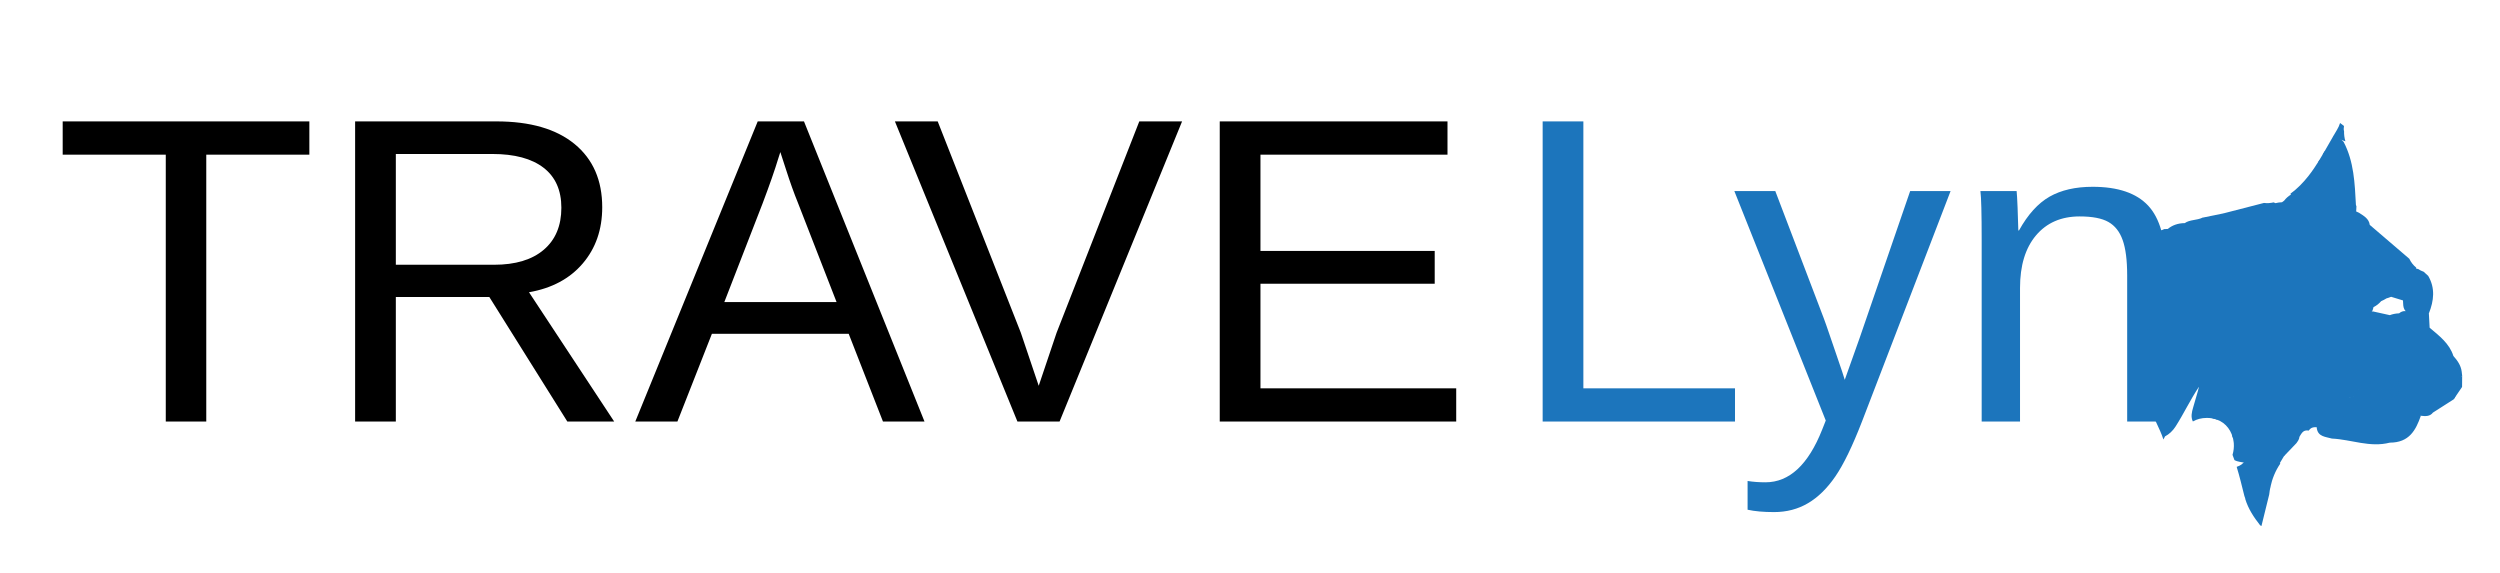
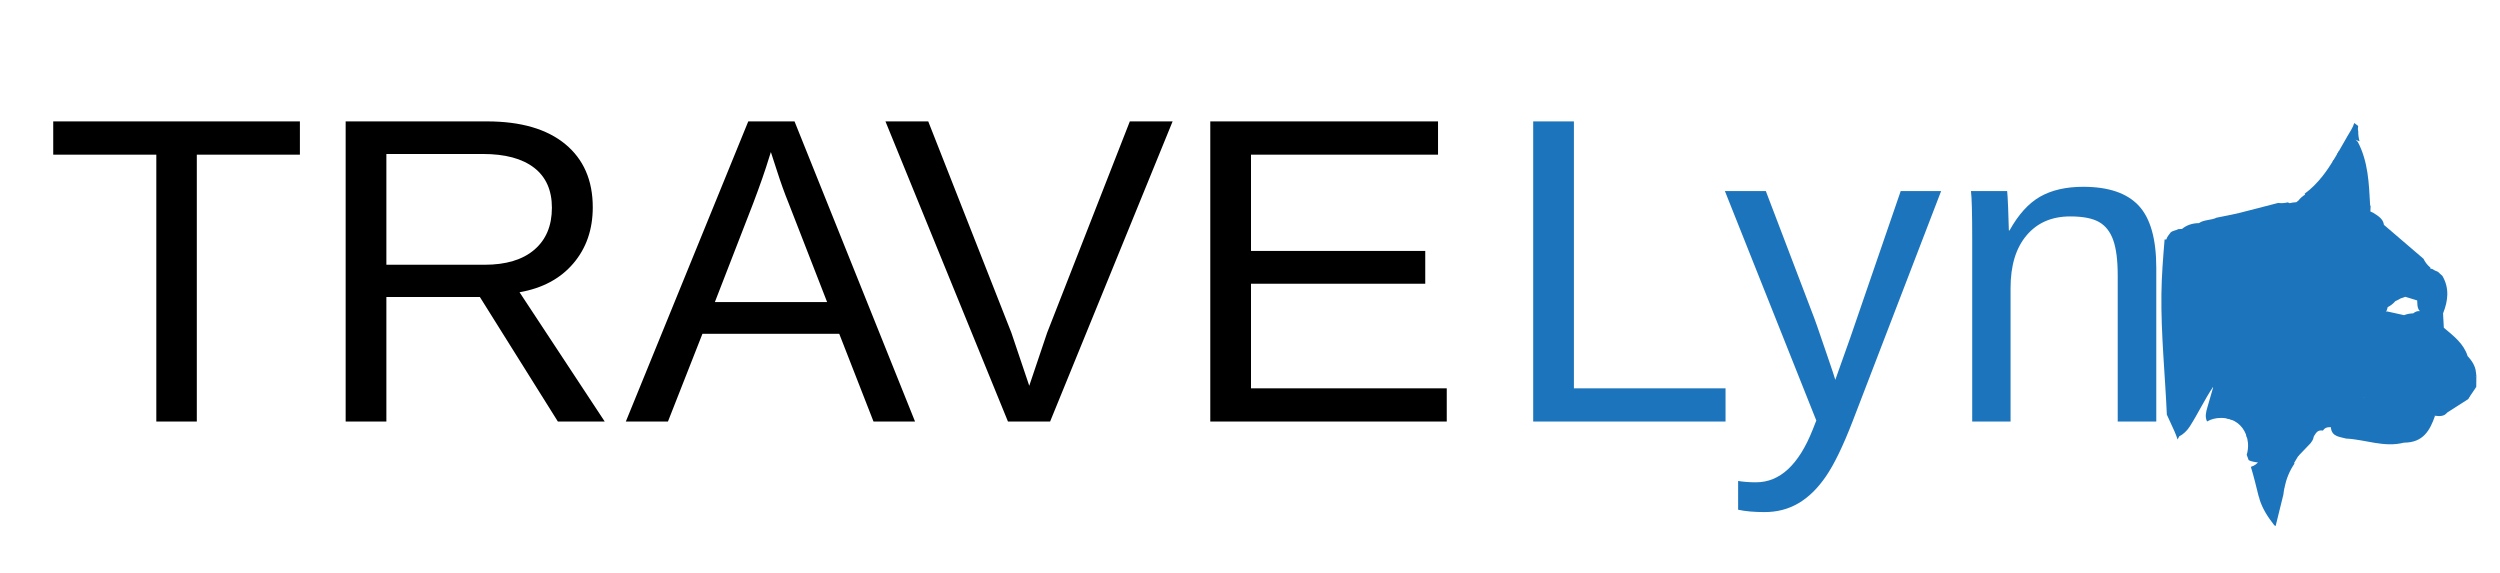
<svg xmlns="http://www.w3.org/2000/svg" version="1.1" id="Layer_1" x="0px" y="0px" width="528.611px" height="120.979px" viewBox="0 0 528.611 120.979" enable-background="new 0 0 528.611 120.979" xml:space="preserve">
-   <text transform="matrix(1 0 0 1 11.1772 89.1372)">
+   <text transform="matrix(1 0 0 1 9.1772 89.1372)">
    <tspan x="0" y="0" font-family="'Arial'" font-size="92.244">TRAVE   </tspan>
    <tspan x="307.445" y="0" fill="#1C75BC" font-family="'Arial'" font-size="92.244">Lyn</tspan>
  </text>
  <g>
-     <path fill-rule="evenodd" clip-rule="evenodd" fill="#1C75BC" d="M491.739,31.987c-0.077,0.001-0.153,0.02-0.229,0.023   c-0.43,0.743-0.866,1.478-1.317,2.2c0.838,0.268,1.675,0.537,2.512,0.804C495.073,33.265,493.793,32.521,491.739,31.987z" />
-     <path fill-rule="evenodd" clip-rule="evenodd" fill="#1C75BC" d="M505.318,93.592c-4.194,1.09-8.158-0.664-12.249-0.859   c-1.318-0.375-2.911-0.387-3.189-2.12c-0.153-1.174,0.27-2.151,1.179-2.958c0.348-0.275,0.745-0.472,1.184-0.6   c1.701-0.151,3.39-0.559,5.127-0.317c1.965,1.082,4.639,0.071,6.372,1.847c0.499,0.6,0.627,1.35,0.951,2.024   C505.331,91.523,506.423,92.363,505.318,93.592z" />
-     <path fill-rule="evenodd" clip-rule="evenodd" fill="#1C75BC" d="M482.15,98.037c-0.026-0.051-0.047-0.103-0.073-0.155   c0.281-0.472,0.565-0.943,0.85-1.419c0.417-0.805,0.167-1.468-0.5-2.045c-0.775-0.462-1.525-0.31-2.262,0.09   c-0.311,0.217-0.578,0.462-0.802,0.762c-0.286,0.403-0.491,0.836-0.748,1.256c-0.393,0.323-0.875,0.31-1.341,0.333   c-0.349-0.016-0.71-0.018-1.063,0.021c-0.555,0.061-1.071,0.216-1.53,0.531c-0.384,0.669-0.998,1.058-1.738,1.297   c-0.003,0.006-0.003,0.015-0.006,0.022c0.618,2.006,1.096,4.027,1.624,6.139c0.068,0.176,0.137,0.348,0.188,0.527   c2.477,0.554,3.538-1.609,5.314-2.396C480.435,101.237,481.11,99.551,482.15,98.037z" />
-     <path fill-rule="evenodd" clip-rule="evenodd" fill="#1C75BC" d="M505.318,93.592c-0.103-1.578-1.94-1.479-2.702-2.425   c2.457-1.734,5.184-2.982,8.118-3.85c0.471,0.05,0.852,0.248,1.141,0.595C510.823,90.939,509.411,93.603,505.318,93.592z" />
-     <path fill-rule="evenodd" clip-rule="evenodd" fill="#1C75BC" d="M482.926,96.462c-0.345-0.646-0.685-1.295-1.029-1.944   c-1.342-1.334-1.098-2.821-0.475-4.346c0.565-0.707,1.294-1.08,2.268-0.962c1.716,0.563,2.457,1.745,2.485,3.379   c-0.123,0.406-0.33,0.773-0.603,1.107C484.691,94.619,483.807,95.54,482.926,96.462z" />
-     <path fill-rule="evenodd" clip-rule="evenodd" fill="#1C75BC" d="M511.875,87.912c-0.383-0.035-0.767-0.067-1.152-0.102   c-0.345-0.265-0.59-0.593-0.723-0.993c-0.175-1.212,0.464-1.937,1.622-2.357c1.822,0.157,2.608,1.22,2.802,2.794   C513.76,88.102,512.818,88.011,511.875,87.912z" />
-     <path fill-rule="evenodd" clip-rule="evenodd" fill="#1C75BC" d="M516.129,78.595c0.899-0.102,1.809,0.726,2.7-0.026   c0.564-0.485,1.126-0.44,1.682,0.013c0.033,0.284,0.065,0.57,0.1,0.856c-0.751,1.311-1.601,2.521-3.379,2.732   c-0.389,0.134-0.74,0.082-1.047-0.186l-0.314-0.198C514.209,80.603,515.405,79.613,516.129,78.595z" />
-     <path fill-rule="evenodd" clip-rule="evenodd" fill="#1C75BC" d="M517.042,81.85c0.504-1.683,2.624-1.292,3.569-2.412   c-0.007,0.794-0.014,1.587-0.021,2.384C519.414,82.727,518.231,82.638,517.042,81.85z" />
-     <path fill-rule="evenodd" clip-rule="evenodd" fill="#1C75BC" d="M517.042,81.85c1.186,0.386,2.37,0.42,3.548-0.028   c-0.597,0.881-1.195,1.762-1.797,2.643c0.283-1.875-2.11-1.314-2.607-2.48C516.476,81.968,516.761,81.923,517.042,81.85z" />
-     <path fill-rule="evenodd" clip-rule="evenodd" fill="#1C75BC" d="M520.511,78.582c-0.56-0.004-1.12-0.008-1.682-0.013   c0.1-1.107-1.286-2.182-0.078-3.31C519.621,76.239,520.355,77.277,520.511,78.582z" />
-     <path fill-rule="evenodd" clip-rule="evenodd" fill="#1C75BC" d="M495.639,27.753c-0.119-0.336-0.068-0.729-0.016-1.12   c-0.275-0.209-0.553-0.416-0.83-0.623c-0.146,0.477-0.354,0.96-0.652,1.449c-0.259,0.428-0.515,0.861-0.767,1.295   c0.102,0.139,0.219,0.277,0.38,0.414c0.727,0.235,1.446,0.47,2.169,0.706C495.716,29.191,495.62,28.471,495.639,27.753z" />
-     <path fill-rule="evenodd" clip-rule="evenodd" fill="#1C75BC" d="M472.323,93.708c0.067,0.832-0.032,1.672-0.268,2.466   c0.143,0.37,0.276,0.74,0.407,1.109c0.684,0.384,1.493,0.408,2.256,0.57c0.586,0.002,1.17,0.006,1.761,0.011   c1.654-0.279,2.823-1.173,3.622-2.519h-0.006c-0.614-1.097-1.497-1.942-2.688-2.502c-1.142-0.616-1.161-2.29-2.728-2.504   c-1.54-0.071-2.568,0.385-2.682,1.792c0.145,0.424,0.238,0.866,0.292,1.312C472.301,93.531,472.323,93.62,472.323,93.708z" />
-     <path fill-rule="evenodd" clip-rule="evenodd" fill="#1C75BC" d="M480.079,102.918c-2.405-0.381-4.035,0.724-5.33,2.478   c0.004,0.052,0.008,0.101,0.011,0.151c0.636,2.071,1.793,3.819,3.124,5.515c0.097,0.056,0.179,0.115,0.284,0.167   c0.578-2.349,1.117-4.527,1.643-6.669C479.873,104.006,479.96,103.459,480.079,102.918z" />
-     <path fill-rule="evenodd" clip-rule="evenodd" fill="#1C75BC" d="M470.192,45.107c-0.002,0.545-0.004,1.091-0.005,1.635   c-1.48,1.58-2.981,1.233-4.491,0.045c0-0.255,0.003-0.511,0.013-0.764C467.203,45.718,468.698,45.412,470.192,45.107z" />
-     <path fill-rule="evenodd" clip-rule="evenodd" fill="#1C75BC" d="M501.716,79.433c0.999-1.037,2.339-0.793,3.602-0.84   c0.285,3.643,3.412,4.647,6.304,5.868c-0.298,0.836-0.6,1.669-0.899,2.503c-0.518,0.45-1.117,0.728-1.84,0.75   c-2.527-0.643-5.433-0.737-6.399-3.709c-0.18-0.894-0.447-1.763-1.038-2.521C501.085,80.747,501.274,80.074,501.716,79.433z" />
-     <path fill-rule="evenodd" clip-rule="evenodd" fill="#1C75BC" d="M516.129,78.595c-0.084,1.064-0.169,2.13-0.257,3.192   c-2.705-1.497-1.326-2.769,0.254-4.029C516.126,78.037,516.126,78.314,516.129,78.595z" />
-     <path fill-rule="evenodd" clip-rule="evenodd" fill="#1C75BC" d="M503.526,82.813c-0.167,3.598,4.277,1.997,5.398,4.147   c-0.429,3.389-3.146,2.536-5.409,2.521c-1.756-1.734-4.717,0.43-6.354-1.692c-0.272-0.278-0.35-0.598-0.262-0.96   c0.452-0.978,1.653-1.365,2.106-2.341c0.261-1.088-0.253-2.273,0.498-3.282c0.306-0.278,0.674-0.417,1.099-0.417   C501.59,81.442,502.726,81.917,503.526,82.813z" />
-     <path fill-rule="evenodd" clip-rule="evenodd" fill="#1C75BC" d="M488.164,91.047c-1.663-0.294-1.618,1.401-2.586,1.92   c-0.632-1.165-1.259-2.329-1.888-3.492c0.007-0.186,0.015-0.37,0.021-0.558c0.323-1.165,1.218-1.918,2.177-2.631   c0.697-0.419,1.439-0.751,2.227-1.014c0.412-0.111,0.834-0.155,1.265-0.158c0.66,0.028,1.275,0.208,1.827,0.552   c0.649,0.592,1.134,1.228,0.627,2.12c-0.32,0.878-0.642,1.756-0.961,2.636C489.909,90.405,488.839,89.99,488.164,91.047z" />
-     <path fill-rule="evenodd" clip-rule="evenodd" fill="#1C75BC" d="M503.515,89.481c1.662-1.107,4.329-0.337,5.409-2.521   c0.601,0.002,1.199,0.003,1.798,0.004c0,0.283,0,0.564,0,0.847c-2.042,2.494-5.006,3.066-8.106,3.356   C502.916,90.605,503.217,90.042,503.515,89.481z" />
-     <path fill-rule="evenodd" clip-rule="evenodd" fill="#1C75BC" d="M491.833,87.787c-0.316-0.551-0.634-1.104-0.951-1.655   c-0.255-0.753,0.218-1.115,0.863-1.385c0.447-0.085,0.891-0.082,1.335,0.016c1.106,0.474,1.979,1.081,1.604,2.409   c-0.675,0.519-1.287,1.241-2.311,0.598C492.195,87.774,492.014,87.778,491.833,87.787z" />
-     <path fill-rule="evenodd" clip-rule="evenodd" fill="#1C75BC" d="M492.375,87.769c0.702-0.295,1.4-0.588,2.104-0.882   c0.932-0.727,1.829-0.651,2.695,0.1c0.069,0.268,0.063,0.537-0.014,0.801C495.568,87.377,493.962,89.462,492.375,87.769z" />
-     <path fill-rule="evenodd" clip-rule="evenodd" fill="#1C75BC" d="M476.479,97.864c1.128-0.935,1.962-2.243,3.622-2.519   c0.006,0.565,0.006,1.13,0.006,1.692c-0.684,0.883-1.371,1.765-2.701,0.836C477.097,97.869,476.785,97.866,476.479,97.864z" />
-     <path fill-rule="evenodd" clip-rule="evenodd" fill="#1C75BC" d="M477.406,97.873c0.898-0.279,1.8-0.558,2.701-0.836   C479.696,98.687,479.212,100.132,477.406,97.873z" />
-     <path fill-rule="evenodd" clip-rule="evenodd" fill="#1C75BC" d="M510.713,66.848c-1.39-2.047,0.764-2.438,1.807-3.352   c0.605,0.445,0.83,1.032,0.759,1.733c-0.249-0.022-0.497-0.039-0.746-0.045C511.924,65.74,511.318,66.293,510.713,66.848z" />
-     <path fill-rule="evenodd" clip-rule="evenodd" fill="#1C75BC" d="M481.978,90.217c-0.619-1.351-1.239-2.704-1.858-4.055   c1.584-1.022,2.588-0.041,3.604,0.906c0.561,0.803,0.697,1.603-0.031,2.395l-0.002,0.013   C483.122,89.723,482.551,89.971,481.978,90.217z" />
-     <path fill-rule="evenodd" clip-rule="evenodd" fill="#1C75BC" d="M471.097,58.483c-0.098-1.768,0.805-2.605,2.703-2.515   c2.349-0.127,4.282-0.059,4.852,2.866c0.756,3.896-1.896,5.125-4.837,6.359C472.545,63.085,470.301,61.318,471.097,58.483z" />
-     <path fill-rule="evenodd" clip-rule="evenodd" fill="#1C75BC" d="M466.642,88.365c0.865,0,1.63,0.16,2.297,0.432   c-0.704-2.573-2.369-4.696-3.995-6.838c-0.407,1.403-0.813,2.807-1.22,4.211c-0.295,0.996-0.528,1.986-0.055,2.949   C464.482,88.646,465.471,88.365,466.642,88.365z" />
-     <path fill-rule="evenodd" clip-rule="evenodd" fill="#1C75BC" d="M478.302,76.08c-2.153,1.02-3.376,0.364-3.54-1.83   c-0.126-1.619-0.048-3.25-0.061-4.874c0.063-0.579,0.409-0.943,0.979-1.145c0.905-0.055,1.262,0.608,1.717,1.139   C479.07,71.447,477.989,73.845,478.302,76.08z" />
-     <path fill-rule="evenodd" clip-rule="evenodd" fill="#1C75BC" d="M475.619,68.523c-0.303,0.284-0.61,0.568-0.917,0.853   c-0.873-0.66-0.895-1.582-0.896-2.511c0.886,0.005,1.774,0.008,2.661,0.014C477.014,67.795,476.278,68.143,475.619,68.523z" />
-     <path fill-rule="evenodd" clip-rule="evenodd" fill="#1C75BC" d="M472.904,48.425c1.001-1.035,2.341-0.789,3.602-0.835   c-0.228,1.5-1.393,1.689-2.705,1.673C473.502,48.985,473.202,48.704,472.904,48.425z" />
-     <path fill-rule="evenodd" clip-rule="evenodd" fill="#1C75BC" d="M475.619,68.523c0.285-0.547,0.564-1.095,0.851-1.644   c3.436-0.181,0.028,1.852,0.929,2.492C476.803,69.088,476.211,68.805,475.619,68.523z" />
-     <path fill-rule="evenodd" clip-rule="evenodd" fill="#1C75BC" d="M495.411,66.854c-0.596,0.281-1.195,0.561-1.788,0.843   c0.136-0.848-0.48-2.116,0.551-2.437C495.249,64.928,495.206,66.154,495.411,66.854z" />
-     <path fill-rule="evenodd" clip-rule="evenodd" fill="#1C75BC" d="M500.79,81.098c-0.293,0.005-0.586,0.009-0.877,0.013   c-0.377,0.404-0.544,0.98-1.138,1.206c-0.396,0.07-0.788,0.048-1.173-0.054c-1.008-0.624-2.215-0.764-3.317-1.162   c-0.75-0.374-1.357-0.865-1.572-1.671c0.59-1.705,2.479-0.981,3.611-1.672c1.012,0.963,2.655-0.423,3.588,0.833   c0.604,0.28,1.204,0.562,1.805,0.842c0.729,0.513,0.236,1.027,0,1.543C501.485,81.516,501.175,81.557,500.79,81.098z" />
-     <path fill-rule="evenodd" clip-rule="evenodd" fill="#1C75BC" d="M492.712,79.43c0.598,0.223,1.192,0.446,1.786,0.667   c-0.155,1.065-1.188,1.463-1.864,2.143c-0.339,0.231-0.712,0.397-1.111,0.52c-0.854,0.188-1.675,0.131-2.457-0.262   c-0.545-0.363-0.846-0.85-0.851-1.483C488.983,78.691,490.75,78.819,492.712,79.43z" />
-     <path fill-rule="evenodd" clip-rule="evenodd" fill="#1C75BC" d="M477.407,92.843c-2.112,0.302-2.356-1.166-2.728-2.504   C479.018,87.933,477.133,91.406,477.407,92.843z" />
-     <path fill-rule="evenodd" clip-rule="evenodd" fill="#1C75BC" d="M488.215,86.127c-0.604,0.278-1.21,0.555-1.815,0.83   c-1.247-0.225-1.887-1.128-2.571-1.986c-0.043-0.175-0.084-0.347-0.124-0.522c0.533-0.552,1.066-1.106,1.601-1.658   c0.851,0.026,1.721-0.098,2.541,0.23c0.84,0.479,1.146,1.187,1.04,2.075C488.741,85.484,488.515,85.826,488.215,86.127z" />
-     <path fill-rule="evenodd" clip-rule="evenodd" fill="#1C75BC" d="M482.809,87.817c-0.866-0.597-1.405-1.65-2.689-1.655   c1.051-0.831,1.67-2.445,3.585-1.713l0.043,0.036C486.16,86.259,484.118,86.947,482.809,87.817z" />
-     <path fill-rule="evenodd" clip-rule="evenodd" fill="#1C75BC" d="M487.317,83.624c-0.845,0.076-1.613,0.007-2.012-0.833   c0.97-0.592,1.939-1.185,2.91-1.776c0.338,0.307,0.677,0.615,1.017,0.925C489.571,83.461,488.073,83.179,487.317,83.624z" />
-     <path fill-rule="evenodd" clip-rule="evenodd" fill="#1C75BC" d="M499.912,78.59c-1.257-0.045-2.598,0.2-3.588-0.833   C497.154,79.392,500.049,73.337,499.912,78.59z" />
-     <path fill-rule="evenodd" clip-rule="evenodd" fill="#1C75BC" d="M469.303,79.438c-0.675-0.857-0.17-1.459,0.544-1.961   c0.13-0.093,0.689,0.103,0.685,0.124c-0.082,0.612-0.211,1.22-0.333,1.828C469.903,79.835,469.607,79.857,469.303,79.438z" />
-     <path fill-rule="evenodd" clip-rule="evenodd" fill="#1C75BC" d="M469.303,79.438c0.298-0.005,0.598-0.008,0.896-0.009   c-0.138,0.722,0.162,2.056-0.841,1.893C468.124,81.124,469.173,80.104,469.303,79.438z" />
-     <path fill-rule="evenodd" clip-rule="evenodd" fill="#1C75BC" d="M519.295,79.016c0.749-1.372-1.038-2.422-0.544-3.757   c-0.817-2.612-2.978-4.245-5.019-5.969c-0.053-1.012-0.106-2.024-0.161-3.037c-0.097-0.34-0.196-0.683-0.293-1.024   c-0.307-0.151-0.589-0.166-0.843-0.077c-0.501-0.194-0.886-0.175-1.198-0.017c0.548-0.49,1.245-0.91,1.282-1.639   c-0.598-2.24-1.627-3.802-4.501-2.507l-0.001,0.006c-0.279,0.493-0.325,1.011-0.169,1.546c0.563,1.006-0.076,2.326,0.82,3.242   c-0.576-0.055-1.014,0.149-1.389,0.47c-0.727,0.026-1.381,0.16-1.963,0.384c-1.207-0.266-2.41-0.533-3.616-0.799   c-1.114,0.529-2.754-0.553-3.528,1.005c-0.921-0.086-1.841,0.742-2.763,0.01c-1.029-0.515-1.307,0.351-1.79,0.842   c-0.981,0.845-1.9,1.7-3.418,1.73c-2.033,0.038-3.09,1.278-2.821,3.006c0.576,3.697-1.507,4.073-4.618,3.68   c-1.46-0.184-2.971-0.032-4.461-0.032c-3.051-1.601-1.422-4.706-2.576-6.913c-0.371-0.825-1.033-1.439-1.679-2.067   c0.104-0.105,0.226-0.191,0.318-0.313c0.362-0.576,0.538-1.199,0.524-1.867c-0.658-2.409-1.88-4.567-3.342-6.615   c1.121-0.435,1.888-1.199,2.252-2.337v-6.705c0.311-0.707-0.085-1.175-0.631-1.591c-0.569-0.327-1.183-0.492-1.855-0.47   c-1.572-0.153-3.211,0.281-4.712-0.474c-0.308-0.226-0.606-0.459-0.894-0.705c-1.142,0.572-2.707,0.404-3.747,1.153   c-1.497,0.014-2.693,0.487-3.593,1.236c-0.25,0.01-0.498,0.021-0.746,0.031c-0.53,0.299-1.21,0.298-1.669,0.729   c-0.369,0.466-0.742,0.931-0.906,1.481c-0.118-0.024-0.235-0.021-0.353-0.027c-0.319,3.845-0.628,7.696-0.674,11.571   c-0.101,8.511,0.776,16.981,1.148,25.475c0.52,1.147,1.046,2.29,1.57,3.43c0.273,0.593,0.498,1.207,0.707,1.827   c0.133-0.215,0.242-0.436,0.339-0.658c0.846-0.442,1.623-1.135,2.252-2.121c1.73-2.712,3.096-5.629,4.884-8.306   c0.01,0.038,0.011,0.074,0.022,0.113c-0.179,2.708,1.197,4.694,2.915,6.521c2.314,0.432,3.731,2.094,4.253,4.037   c0.883-0.474,1.793-0.886,2.822-1.039c1.432-0.297,1.249,0.926,1.714,1.549c0.781,1.245,1.706,2.303,3.447,2.317   c0.601-0.277,1.201-0.551,1.802-0.828c0.027-1.434,0.055-2.866,0.081-4.301c0.59-1.132,0.043-2.3,0.116-3.453   c0.31-0.864,1.115-1.246,1.871-1.676c0.817-0.452,1.578-0.98,2.354-1.49c0.911-0.649,1.924-1.17,2.776-1.895   c0.829-1.205,2.257-1.17,3.517-1.488c1.38-0.625,2.869-0.942,4.345-1.279c0.905-0.204,1.833-0.572,2.638,0.217   c0.639,0.537,1.364,0.916,2.259,0.941c0.965-0.118,1.925-0.241,2.693-0.75c-0.085,3.709,2.792,5.049,6.013,6.123   c1.395,0.407,2.57,1.201,3.863,1.788c1.456-0.929,2.914-1.859,4.369-2.79c1.158-1.553-0.05-2.285-1.231-3.024   c-0.285-0.219-0.554-0.449-0.832-0.683c-0.442-0.53-0.45-1.049-0.339-1.563C517.312,79.912,518.263,80.126,519.295,79.016z" />
-     <path fill-rule="evenodd" clip-rule="evenodd" fill="#1C75BC" d="M465.696,46.788c1.5,0.32,2.996,0.34,4.491-0.045   c0.303,0.563,0.606,1.125,0.911,1.685C469.244,48.041,466.746,49.475,465.696,46.788z" />
-     <path fill-rule="evenodd" clip-rule="evenodd" fill="#1C75BC" d="M513.429,58.331c-0.334-0.27-0.623-0.591-0.95-0.867   c-0.437-0.15-0.832-0.351-1.191-0.59c-0.011-0.001-0.018-0.007-0.028-0.008c-0.122-0.024-0.239-0.038-0.36-0.054   c-0.002-0.075-0.004-0.15-0.005-0.225c-0.631-0.511-1.118-1.155-1.461-1.874c-2.787-2.388-5.574-4.775-8.36-7.162   c-0.168-1.304-1.258-1.906-2.274-2.563c-0.192-0.109-0.392-0.201-0.598-0.275c0.019-0.358,0.034-0.717,0.052-1.074   c-0.035-0.103-0.071-0.207-0.106-0.31c-0.25-4.55-0.397-9.117-2.604-13.333c-0.622-0.598-1.207-1.254-2.164-1.251   c-0.76,1.309-1.497,2.637-2.261,3.939c0.679,0.205,1.125,0.559,1.138,1.196c-0.615-0.152-1.231-0.201-1.852-0.005   c-0.711,1.154-1.462,2.27-2.287,3.322v0c-1.103,1.404-2.342,2.688-3.82,3.762c0.028,0.066,0.073,0.126,0.104,0.191   c-0.575,0.337-1.049,0.782-1.44,1.284c-0.157,0.101-0.3,0.213-0.443,0.328c-0.495,0.017-0.956,0.085-1.382,0.197   c-0.13-0.057-0.254-0.111-0.398-0.167c-0.7,0.169-1.386,0.201-2.035,0.118c-2.836,0.731-5.672,1.463-8.509,2.194   c-0.477,0.423-0.69,0.938-0.613,1.551c0.223,0.803,0.972,1.212,1.52,1.77c0.602,0,1.204-0.001,1.806-0.002   c0.121-0.046,0.25-0.072,0.38-0.093c-0.518,0.36-0.993,0.769-1.276,1.363c-0.877,1.961-0.889,3.913,0.058,5.86   c4.637,3.94,4.637,3.94,1.472,8.945c-0.149,0.236-0.285,0.479-0.482,0.693c-0.002,0.555-0.008,1.112-0.012,1.667   c0.076,0.136,0.153,0.268,0.234,0.4c0.473,0.41,1.063,0.655,1.623,0.937c0.667,0.649,0.435,1.538,0.699,2.29   c0.34,2.063-0.075,4.32,1.702,6.04c1.359,0.998,2.974,1.192,4.613,1.206c2.195,0.019,5.087,0.433,5.637-2.081   c0.711-3.239,3.153-4.746,5.506-6.555c0.422-0.477,0.771-1.024,1.519-1.071c1.067,0.207,2.135,0.185,3.193-0.124   c1.087-0.414,2.246-0.689,3.228-1.333c0.422-0.39,0.683-0.855,0.803-1.394c0.015-0.075,0.033-0.147,0.049-0.222   c0.642-0.322,1.185-0.753,1.623-1.269c0.39-0.159,0.766-0.371,1.141-0.595c0.299-0.077,0.582-0.169,0.847-0.287   c0.047-0.011,0.091-0.027,0.136-0.04c0.814,0.248,1.63,0.498,2.445,0.748c1.646,0.052,1.441-0.733,0.877-1.679   c-0.124-0.116-0.249-0.231-0.372-0.347c1.139,0.518,2.496,0.782,2.811,2.242c0.393,0.654,0.771,1.313,1.203,1.94   c0.282,0.285,0.617,0.481,1.014,0.585C514.628,63.596,514.958,60.948,513.429,58.331z" />
-     <path fill-rule="evenodd" clip-rule="evenodd" fill="#1C75BC" d="M500.79,81.098c0.31-0.039,0.618-0.079,0.927-0.122   c0.884,0.372,2.429,0.185,1.81,1.836C502.299,82.677,501.31,82.211,500.79,81.098z" />
-     <path fill-rule="evenodd" clip-rule="evenodd" fill="#1C75BC" d="M497.174,86.987c-0.896-0.035-1.798-0.064-2.695-0.1   c-0.594-0.462-1.187-0.923-1.775-1.386c0.831-1.616,2.451-1.342,3.925-1.424c1,0.022,2.001,0.059,2.837,0.681   c0.146,0.187,0.293,0.376,0.434,0.565C499.353,86.387,498.415,86.899,497.174,86.987z" />
-     <path fill-rule="evenodd" clip-rule="evenodd" fill="#1C75BC" d="M498.995,81.939c0.306-0.277,0.611-0.553,0.918-0.829   c0.029,0.969,0.262,1.745,1.156,2.48c1.081,0.886,0.938,1.035-1.17,1.732l-0.108-0.139c-0.719-0.47-2.029-0.237-2.084-1.51   C497.782,82.867,498.484,82.462,498.995,81.939z" />
-     <path fill-rule="evenodd" clip-rule="evenodd" fill="#1C75BC" d="M487.317,83.624c0.637-0.561,1.277-1.125,1.915-1.684   c0.833,0.007,1.662,0.009,2.491,0.017c0.914,0.522,1.077,1.311,0.907,2.214c-0.176,0.4-0.413,0.762-0.712,1.086   c-0.346,0.291-0.691,0.585-1.036,0.875c-0.606-0.008-1.213-0.014-1.82-0.021c-0.301-0.246-0.581-0.507-0.839-0.793   C487.922,84.753,487.617,84.188,487.317,83.624z" />
-     <path fill-rule="evenodd" clip-rule="evenodd" fill="#1C75BC" d="M482.809,87.817c-0.109-1.215,1.84-1.926,0.938-3.334   c1.649,0.116,2.502,0.971,2.653,2.475c-0.596,1.121-1.5,1.956-2.709,2.505C483.398,88.913,483.104,88.364,482.809,87.817z" />
-     <path fill-rule="evenodd" clip-rule="evenodd" fill="#1C75BC" d="M488.223,85.318c0.278,0.265,0.559,0.529,0.839,0.793   c-0.281,0.006-0.566,0.012-0.847,0.016C488.215,85.859,488.218,85.587,488.223,85.318z" />
-     <path fill-rule="evenodd" clip-rule="evenodd" fill="#1C75BC" d="M491.918,85.256c-0.092-0.231-0.116-0.468-0.071-0.712   c0.9-0.947,1.99-1.441,3.383-1.202c0.959,0.283,2.048,0.457,1.788,1.794c-1.438,0.12-2.877,0.243-4.314,0.364   C492.46,85.366,492.2,85.284,491.918,85.256z" />
-     <path fill-rule="evenodd" clip-rule="evenodd" fill="#1C75BC" d="M495.381,84.398c-1.18,0.05-2.355,0.097-3.534,0.146   c-0.042-0.863-0.079-1.725-0.123-2.588c-0.001,0,0.13-0.04,0.13-0.04c2.098-1.155,4.189-1.159,6.272,0.03   c0.288-0.004,0.581-0.006,0.868-0.007c-0.325,0.578-0.651,1.154-0.979,1.735C497.321,84.491,496.11,83.685,495.381,84.398z" />
-     <path fill-rule="evenodd" clip-rule="evenodd" fill="#1C75BC" d="M498.126,81.946c-2.092-0.009-4.183-0.019-6.272-0.03   c-0.096-1.834,1.512-1.525,2.645-1.819C495.884,80.417,497.798,79.831,498.126,81.946z" />
-     <path fill-rule="evenodd" clip-rule="evenodd" fill="#1C75BC" d="M495.381,84.398c0.881-0.242,1.757-0.483,2.635-0.726   c0.595,0.504,1.185,1.008,1.775,1.512c-0.924-0.017-1.848-0.032-2.773-0.047C496.474,84.891,495.927,84.644,495.381,84.398z" />
+     <path fill-rule="evenodd" clip-rule="evenodd" fill="#1C75BC" d="M494.739,31.987c-0.077,0.001-0.153,0.02-0.229,0.023   c-0.43,0.743-0.866,1.478-1.317,2.2c0.838,0.268,1.675,0.537,2.512,0.804C498.073,33.265,496.793,32.521,494.739,31.987z" />
+     <path fill-rule="evenodd" clip-rule="evenodd" fill="#1C75BC" d="M508.318,93.592c-4.194,1.09-8.158-0.664-12.249-0.859   c-1.318-0.375-2.911-0.387-3.189-2.12c-0.153-1.174,0.27-2.151,1.179-2.958c0.348-0.275,0.745-0.472,1.184-0.6   c1.701-0.151,3.39-0.559,5.127-0.317c1.965,1.082,4.639,0.071,6.372,1.847c0.499,0.6,0.627,1.35,0.951,2.024   C508.331,91.523,509.423,92.363,508.318,93.592z" />
+     <path fill-rule="evenodd" clip-rule="evenodd" fill="#1C75BC" d="M485.15,98.037c-0.026-0.051-0.047-0.103-0.073-0.155   c0.281-0.472,0.565-0.943,0.85-1.419c0.417-0.805,0.167-1.468-0.5-2.045c-0.775-0.462-1.525-0.31-2.262,0.09   c-0.311,0.217-0.578,0.462-0.802,0.762c-0.286,0.403-0.491,0.836-0.748,1.256c-0.393,0.323-0.875,0.31-1.341,0.333   c-0.349-0.016-0.71-0.018-1.063,0.021c-0.555,0.061-1.071,0.216-1.53,0.531c-0.384,0.669-0.998,1.058-1.738,1.297   c-0.003,0.006-0.003,0.015-0.006,0.022c0.618,2.006,1.096,4.027,1.624,6.139c0.068,0.176,0.137,0.348,0.188,0.527   c2.477,0.554,3.538-1.609,5.314-2.396C483.435,101.237,484.11,99.551,485.15,98.037z" />
+     <path fill-rule="evenodd" clip-rule="evenodd" fill="#1C75BC" d="M508.318,93.592c-0.103-1.578-1.94-1.479-2.702-2.425   c2.457-1.734,5.184-2.982,8.118-3.85c0.471,0.05,0.852,0.248,1.141,0.595C513.823,90.939,512.411,93.603,508.318,93.592z" />
+     <path fill-rule="evenodd" clip-rule="evenodd" fill="#1C75BC" d="M485.926,96.462c-0.345-0.646-0.685-1.295-1.029-1.944   c-1.342-1.334-1.098-2.821-0.475-4.346c0.565-0.707,1.294-1.08,2.268-0.962c1.716,0.563,2.457,1.745,2.485,3.379   c-0.123,0.406-0.33,0.773-0.603,1.107C487.691,94.619,486.807,95.54,485.926,96.462z" />
+     <path fill-rule="evenodd" clip-rule="evenodd" fill="#1C75BC" d="M514.875,87.912c-0.383-0.035-0.767-0.067-1.152-0.102   c-0.345-0.265-0.59-0.593-0.723-0.993c-0.175-1.212,0.464-1.937,1.622-2.357c1.822,0.157,2.608,1.22,2.802,2.794   C516.76,88.102,515.818,88.011,514.875,87.912z" />
+     <path fill-rule="evenodd" clip-rule="evenodd" fill="#1C75BC" d="M519.129,78.595c0.899-0.102,1.809,0.726,2.7-0.026   c0.564-0.485,1.126-0.44,1.682,0.013c0.033,0.284,0.065,0.57,0.1,0.856c-0.751,1.311-1.601,2.521-3.379,2.732   c-0.389,0.134-0.74,0.082-1.047-0.186l-0.314-0.198C517.209,80.603,518.405,79.613,519.129,78.595z" />
+     <path fill-rule="evenodd" clip-rule="evenodd" fill="#1C75BC" d="M520.042,81.85c0.504-1.683,2.624-1.292,3.569-2.412   c-0.007,0.794-0.014,1.587-0.021,2.384C522.414,82.727,521.231,82.638,520.042,81.85z" />
+     <path fill-rule="evenodd" clip-rule="evenodd" fill="#1C75BC" d="M520.042,81.85c1.186,0.386,2.37,0.42,3.548-0.028   c-0.597,0.881-1.195,1.762-1.797,2.643c0.283-1.875-2.11-1.314-2.607-2.48C519.476,81.968,519.761,81.923,520.042,81.85z" />
+     <path fill-rule="evenodd" clip-rule="evenodd" fill="#1C75BC" d="M523.511,78.582c-0.56-0.004-1.12-0.008-1.682-0.013   c0.1-1.107-1.286-2.182-0.078-3.31C522.621,76.239,523.355,77.277,523.511,78.582z" />
+     <path fill-rule="evenodd" clip-rule="evenodd" fill="#1C75BC" d="M498.639,27.753c-0.119-0.336-0.068-0.729-0.016-1.12   c-0.275-0.209-0.553-0.416-0.83-0.623c-0.146,0.477-0.354,0.96-0.652,1.449c-0.259,0.428-0.515,0.861-0.767,1.295   c0.102,0.139,0.219,0.277,0.38,0.414c0.727,0.235,1.446,0.47,2.169,0.706C498.716,29.191,498.62,28.471,498.639,27.753z" />
+     <path fill-rule="evenodd" clip-rule="evenodd" fill="#1C75BC" d="M475.323,93.708c0.067,0.832-0.032,1.672-0.268,2.466   c0.143,0.37,0.276,0.74,0.407,1.109c0.684,0.384,1.493,0.408,2.256,0.57c0.586,0.002,1.17,0.006,1.761,0.011   c1.654-0.279,2.823-1.173,3.622-2.519h-0.006c-0.614-1.097-1.497-1.942-2.688-2.502c-1.142-0.616-1.161-2.29-2.728-2.504   c-1.54-0.071-2.568,0.385-2.682,1.792c0.145,0.424,0.238,0.866,0.292,1.312C475.301,93.531,475.323,93.62,475.323,93.708z" />
+     <path fill-rule="evenodd" clip-rule="evenodd" fill="#1C75BC" d="M483.079,102.918c-2.405-0.381-4.035,0.724-5.33,2.478   c0.004,0.052,0.008,0.101,0.011,0.151c0.636,2.071,1.793,3.819,3.124,5.515c0.097,0.056,0.179,0.115,0.284,0.167   c0.578-2.349,1.117-4.527,1.643-6.669C482.873,104.006,482.96,103.459,483.079,102.918z" />
+     <path fill-rule="evenodd" clip-rule="evenodd" fill="#1C75BC" d="M473.192,45.107c-0.002,0.545-0.004,1.091-0.005,1.635   c-1.48,1.58-2.981,1.233-4.491,0.045c0-0.255,0.003-0.511,0.013-0.764C470.203,45.718,471.698,45.412,473.192,45.107z" />
+     <path fill-rule="evenodd" clip-rule="evenodd" fill="#1C75BC" d="M504.716,79.433c0.999-1.037,2.339-0.793,3.602-0.84   c0.285,3.643,3.412,4.647,6.304,5.868c-0.298,0.836-0.6,1.669-0.899,2.503c-0.518,0.45-1.117,0.728-1.84,0.75   c-2.527-0.643-5.433-0.737-6.399-3.709c-0.18-0.894-0.447-1.763-1.038-2.521C504.085,80.747,504.274,80.074,504.716,79.433z" />
+     <path fill-rule="evenodd" clip-rule="evenodd" fill="#1C75BC" d="M519.129,78.595c-0.084,1.064-0.169,2.13-0.257,3.192   c-2.705-1.497-1.326-2.769,0.254-4.029C519.126,78.037,519.126,78.314,519.129,78.595z" />
+     <path fill-rule="evenodd" clip-rule="evenodd" fill="#1C75BC" d="M506.526,82.813c-0.167,3.598,4.277,1.997,5.398,4.147   c-0.429,3.389-3.146,2.536-5.409,2.521c-1.756-1.734-4.717,0.43-6.354-1.692c-0.272-0.278-0.35-0.598-0.262-0.96   c0.452-0.978,1.653-1.365,2.106-2.341c0.261-1.088-0.253-2.273,0.498-3.282c0.306-0.278,0.674-0.417,1.099-0.417   C504.59,81.442,505.726,81.917,506.526,82.813z" />
+     <path fill-rule="evenodd" clip-rule="evenodd" fill="#1C75BC" d="M491.164,91.047c-1.663-0.294-1.618,1.401-2.586,1.92   c-0.632-1.165-1.259-2.329-1.888-3.492c0.007-0.186,0.015-0.37,0.021-0.558c0.323-1.165,1.218-1.918,2.177-2.631   c0.697-0.419,1.439-0.751,2.227-1.014c0.412-0.111,0.834-0.155,1.265-0.158c0.66,0.028,1.275,0.208,1.827,0.552   c0.649,0.592,1.134,1.228,0.627,2.12c-0.32,0.878-0.642,1.756-0.961,2.636C492.909,90.405,491.839,89.99,491.164,91.047z" />
+     <path fill-rule="evenodd" clip-rule="evenodd" fill="#1C75BC" d="M506.515,89.481c1.662-1.107,4.329-0.337,5.409-2.521   c0.601,0.002,1.199,0.003,1.798,0.004c0,0.283,0,0.564,0,0.847c-2.042,2.494-5.006,3.066-8.106,3.356   C505.916,90.605,506.217,90.042,506.515,89.481z" />
+     <path fill-rule="evenodd" clip-rule="evenodd" fill="#1C75BC" d="M494.833,87.787c-0.316-0.551-0.634-1.104-0.951-1.655   c-0.255-0.753,0.218-1.115,0.863-1.385c0.447-0.085,0.891-0.082,1.335,0.016c1.106,0.474,1.979,1.081,1.604,2.409   c-0.675,0.519-1.287,1.241-2.311,0.598C495.195,87.774,495.014,87.778,494.833,87.787z" />
+     <path fill-rule="evenodd" clip-rule="evenodd" fill="#1C75BC" d="M495.375,87.769c0.702-0.295,1.4-0.588,2.104-0.882   c0.932-0.727,1.829-0.651,2.695,0.1c0.069,0.268,0.063,0.537-0.014,0.801C498.568,87.377,496.962,89.462,495.375,87.769z" />
+     <path fill-rule="evenodd" clip-rule="evenodd" fill="#1C75BC" d="M479.479,97.864c1.128-0.935,1.962-2.243,3.622-2.519   c0.006,0.565,0.006,1.13,0.006,1.692c-0.684,0.883-1.371,1.765-2.701,0.836C480.097,97.869,479.785,97.866,479.479,97.864z" />
+     <path fill-rule="evenodd" clip-rule="evenodd" fill="#1C75BC" d="M480.406,97.873c0.898-0.279,1.8-0.558,2.701-0.836   C482.696,98.687,482.212,100.132,480.406,97.873z" />
+     <path fill-rule="evenodd" clip-rule="evenodd" fill="#1C75BC" d="M513.713,66.848c-1.39-2.047,0.764-2.438,1.807-3.352   c0.605,0.445,0.83,1.032,0.759,1.733c-0.249-0.022-0.497-0.039-0.746-0.045C514.924,65.74,514.318,66.293,513.713,66.848z" />
+     <path fill-rule="evenodd" clip-rule="evenodd" fill="#1C75BC" d="M484.978,90.217c-0.619-1.351-1.239-2.704-1.858-4.055   c1.584-1.022,2.588-0.041,3.604,0.906c0.561,0.803,0.697,1.603-0.031,2.395l-0.002,0.013   C486.122,89.723,485.551,89.971,484.978,90.217z" />
+     <path fill-rule="evenodd" clip-rule="evenodd" fill="#1C75BC" d="M474.097,58.483c-0.098-1.768,0.805-2.605,2.703-2.515   c2.349-0.127,4.282-0.059,4.852,2.866c0.756,3.896-1.896,5.125-4.837,6.359C475.545,63.085,473.301,61.318,474.097,58.483z" />
+     <path fill-rule="evenodd" clip-rule="evenodd" fill="#1C75BC" d="M469.642,88.365c0.865,0,1.63,0.16,2.297,0.432   c-0.704-2.573-2.369-4.696-3.995-6.838c-0.407,1.403-0.813,2.807-1.22,4.211c-0.295,0.996-0.528,1.986-0.055,2.949   C467.482,88.646,468.471,88.365,469.642,88.365z" />
+     <path fill-rule="evenodd" clip-rule="evenodd" fill="#1C75BC" d="M481.302,76.08c-2.153,1.02-3.376,0.364-3.54-1.83   c-0.126-1.619-0.048-3.25-0.061-4.874c0.063-0.579,0.409-0.943,0.979-1.145c0.905-0.055,1.262,0.608,1.717,1.139   C482.07,71.447,480.989,73.845,481.302,76.08z" />
+     <path fill-rule="evenodd" clip-rule="evenodd" fill="#1C75BC" d="M478.619,68.523c-0.303,0.284-0.61,0.568-0.917,0.853   c-0.873-0.66-0.895-1.582-0.896-2.511c0.886,0.005,1.774,0.008,2.661,0.014C480.014,67.795,479.278,68.143,478.619,68.523z" />
+     <path fill-rule="evenodd" clip-rule="evenodd" fill="#1C75BC" d="M475.904,48.425c1.001-1.035,2.341-0.789,3.602-0.835   c-0.228,1.5-1.393,1.689-2.705,1.673C476.502,48.985,476.202,48.704,475.904,48.425z" />
+     <path fill-rule="evenodd" clip-rule="evenodd" fill="#1C75BC" d="M478.619,68.523c0.285-0.547,0.564-1.095,0.851-1.644   c3.436-0.181,0.028,1.852,0.929,2.492C479.803,69.088,479.211,68.805,478.619,68.523z" />
+     <path fill-rule="evenodd" clip-rule="evenodd" fill="#1C75BC" d="M498.411,66.854c-0.596,0.281-1.195,0.561-1.788,0.843   c0.136-0.848-0.48-2.116,0.551-2.437C498.249,64.928,498.206,66.154,498.411,66.854z" />
+     <path fill-rule="evenodd" clip-rule="evenodd" fill="#1C75BC" d="M503.79,81.098c-0.293,0.005-0.586,0.009-0.877,0.013   c-0.377,0.404-0.544,0.98-1.138,1.206c-0.396,0.07-0.788,0.048-1.173-0.054c-1.008-0.624-2.215-0.764-3.317-1.162   c-0.75-0.374-1.357-0.865-1.572-1.671c0.59-1.705,2.479-0.981,3.611-1.672c1.012,0.963,2.655-0.423,3.588,0.833   c0.604,0.28,1.204,0.562,1.805,0.842c0.729,0.513,0.236,1.027,0,1.543C504.485,81.516,504.175,81.557,503.79,81.098z" />
+     <path fill-rule="evenodd" clip-rule="evenodd" fill="#1C75BC" d="M495.712,79.43c0.598,0.223,1.192,0.446,1.786,0.667   c-0.155,1.065-1.188,1.463-1.864,2.143c-0.339,0.231-0.712,0.397-1.111,0.52c-0.854,0.188-1.675,0.131-2.457-0.262   c-0.545-0.363-0.846-0.85-0.851-1.483C491.983,78.691,493.75,78.819,495.712,79.43z" />
+     <path fill-rule="evenodd" clip-rule="evenodd" fill="#1C75BC" d="M480.407,92.843c-2.112,0.302-2.356-1.166-2.728-2.504   C482.018,87.933,480.133,91.406,480.407,92.843z" />
+     <path fill-rule="evenodd" clip-rule="evenodd" fill="#1C75BC" d="M491.215,86.127c-0.604,0.278-1.21,0.555-1.815,0.83   c-1.247-0.225-1.887-1.128-2.571-1.986c-0.043-0.175-0.084-0.347-0.124-0.522c0.533-0.552,1.066-1.106,1.601-1.658   c0.851,0.026,1.721-0.098,2.541,0.23c0.84,0.479,1.146,1.187,1.04,2.075C491.741,85.484,491.515,85.826,491.215,86.127z" />
+     <path fill-rule="evenodd" clip-rule="evenodd" fill="#1C75BC" d="M485.809,87.817c-0.866-0.597-1.405-1.65-2.689-1.655   c1.051-0.831,1.67-2.445,3.585-1.713l0.043,0.036C489.16,86.259,487.118,86.947,485.809,87.817z" />
+     <path fill-rule="evenodd" clip-rule="evenodd" fill="#1C75BC" d="M490.317,83.624c-0.845,0.076-1.613,0.007-2.012-0.833   c0.97-0.592,1.939-1.185,2.91-1.776c0.338,0.307,0.677,0.615,1.017,0.925C492.571,83.461,491.073,83.179,490.317,83.624z" />
+     <path fill-rule="evenodd" clip-rule="evenodd" fill="#1C75BC" d="M502.912,78.59c-1.257-0.045-2.598,0.2-3.588-0.833   C500.154,79.392,503.049,73.337,502.912,78.59z" />
+     <path fill-rule="evenodd" clip-rule="evenodd" fill="#1C75BC" d="M472.303,79.438c-0.675-0.857-0.17-1.459,0.544-1.961   c0.13-0.093,0.689,0.103,0.685,0.124c-0.082,0.612-0.211,1.22-0.333,1.828C472.903,79.835,472.607,79.857,472.303,79.438z" />
+     <path fill-rule="evenodd" clip-rule="evenodd" fill="#1C75BC" d="M472.303,79.438c0.298-0.005,0.598-0.008,0.896-0.009   c-0.138,0.722,0.162,2.056-0.841,1.893C471.124,81.124,472.173,80.104,472.303,79.438z" />
+     <path fill-rule="evenodd" clip-rule="evenodd" fill="#1C75BC" d="M522.295,79.016c0.749-1.372-1.038-2.422-0.544-3.757   c-0.817-2.612-2.978-4.245-5.019-5.969c-0.053-1.012-0.106-2.024-0.161-3.037c-0.097-0.34-0.196-0.683-0.293-1.024   c-0.307-0.151-0.589-0.166-0.843-0.077c-0.501-0.194-0.886-0.175-1.198-0.017c0.548-0.49,1.245-0.91,1.282-1.639   c-0.598-2.24-1.627-3.802-4.501-2.507l-0.001,0.006c-0.279,0.493-0.325,1.011-0.169,1.546c0.563,1.006-0.076,2.326,0.82,3.242   c-0.576-0.055-1.014,0.149-1.389,0.47c-0.727,0.026-1.381,0.16-1.963,0.384c-1.207-0.266-2.41-0.533-3.616-0.799   c-1.114,0.529-2.754-0.553-3.528,1.005c-0.921-0.086-1.841,0.742-2.763,0.01c-1.029-0.515-1.307,0.351-1.79,0.842   c-0.981,0.845-1.9,1.7-3.418,1.73c-2.033,0.038-3.09,1.278-2.821,3.006c0.576,3.697-1.507,4.073-4.618,3.68   c-1.46-0.184-2.971-0.032-4.461-0.032c-3.051-1.601-1.422-4.706-2.576-6.913c-0.371-0.825-1.033-1.439-1.679-2.067   c0.104-0.105,0.226-0.191,0.318-0.313c0.362-0.576,0.538-1.199,0.524-1.867c-0.658-2.409-1.88-4.567-3.342-6.615   c1.121-0.435,1.888-1.199,2.252-2.337v-6.705c0.311-0.707-0.085-1.175-0.631-1.591c-0.569-0.327-1.183-0.492-1.855-0.47   c-1.572-0.153-3.211,0.281-4.712-0.474c-0.308-0.226-0.606-0.459-0.894-0.705c-1.142,0.572-2.707,0.404-3.747,1.153   c-1.497,0.014-2.693,0.487-3.593,1.236c-0.25,0.01-0.498,0.021-0.746,0.031c-0.53,0.299-1.21,0.298-1.669,0.729   c-0.369,0.466-0.742,0.931-0.906,1.481c-0.118-0.024-0.235-0.021-0.353-0.027c-0.319,3.845-0.628,7.696-0.674,11.571   c-0.101,8.511,0.776,16.981,1.148,25.475c0.52,1.147,1.046,2.29,1.57,3.43c0.273,0.593,0.498,1.207,0.707,1.827   c0.133-0.215,0.242-0.436,0.339-0.658c0.846-0.442,1.623-1.135,2.252-2.121c1.73-2.712,3.096-5.629,4.884-8.306   c0.01,0.038,0.011,0.074,0.022,0.113c-0.179,2.708,1.197,4.694,2.915,6.521c2.314,0.432,3.731,2.094,4.253,4.037   c0.883-0.474,1.793-0.886,2.822-1.039c1.432-0.297,1.249,0.926,1.714,1.549c0.781,1.245,1.706,2.303,3.447,2.317   c0.601-0.277,1.201-0.551,1.802-0.828c0.027-1.434,0.055-2.866,0.081-4.301c0.59-1.132,0.043-2.3,0.116-3.453   c0.31-0.864,1.115-1.246,1.871-1.676c0.817-0.452,1.578-0.98,2.354-1.49c0.911-0.649,1.924-1.17,2.776-1.895   c0.829-1.205,2.257-1.17,3.517-1.488c1.38-0.625,2.869-0.942,4.345-1.279c0.905-0.204,1.833-0.572,2.638,0.217   c0.639,0.537,1.364,0.916,2.259,0.941c0.965-0.118,1.925-0.241,2.693-0.75c-0.085,3.709,2.792,5.049,6.013,6.123   c1.395,0.407,2.57,1.201,3.863,1.788c1.456-0.929,2.914-1.859,4.369-2.79c1.158-1.553-0.05-2.285-1.231-3.024   c-0.285-0.219-0.554-0.449-0.832-0.683c-0.442-0.53-0.45-1.049-0.339-1.563C520.312,79.912,521.263,80.126,522.295,79.016z" />
+     <path fill-rule="evenodd" clip-rule="evenodd" fill="#1C75BC" d="M468.696,46.788c1.5,0.32,2.996,0.34,4.491-0.045   c0.303,0.563,0.606,1.125,0.911,1.685C472.244,48.041,469.746,49.475,468.696,46.788z" />
+     <path fill-rule="evenodd" clip-rule="evenodd" fill="#1C75BC" d="M516.429,58.331c-0.334-0.27-0.623-0.591-0.95-0.867   c-0.437-0.15-0.832-0.351-1.191-0.59c-0.011-0.001-0.018-0.007-0.028-0.008c-0.122-0.024-0.239-0.038-0.36-0.054   c-0.002-0.075-0.004-0.15-0.005-0.225c-0.631-0.511-1.118-1.155-1.461-1.874c-2.787-2.388-5.574-4.775-8.36-7.162   c-0.168-1.304-1.258-1.906-2.274-2.563c-0.192-0.109-0.392-0.201-0.598-0.275c0.019-0.358,0.034-0.717,0.052-1.074   c-0.035-0.103-0.071-0.207-0.106-0.31c-0.25-4.55-0.397-9.117-2.604-13.333c-0.622-0.598-1.207-1.254-2.164-1.251   c-0.76,1.309-1.497,2.637-2.261,3.939c0.679,0.205,1.125,0.559,1.138,1.196c-0.615-0.152-1.231-0.201-1.852-0.005   c-0.711,1.154-1.462,2.27-2.287,3.322v0c-1.103,1.404-2.342,2.688-3.82,3.762c0.028,0.066,0.073,0.126,0.104,0.191   c-0.575,0.337-1.049,0.782-1.44,1.284c-0.157,0.101-0.3,0.213-0.443,0.328c-0.495,0.017-0.956,0.085-1.382,0.197   c-0.13-0.057-0.254-0.111-0.398-0.167c-0.7,0.169-1.386,0.201-2.035,0.118c-2.836,0.731-5.672,1.463-8.509,2.194   c-0.477,0.423-0.69,0.938-0.613,1.551c0.223,0.803,0.972,1.212,1.52,1.77c0.602,0,1.204-0.001,1.806-0.002   c0.121-0.046,0.25-0.072,0.38-0.093c-0.518,0.36-0.993,0.769-1.276,1.363c-0.877,1.961-0.889,3.913,0.058,5.86   c4.637,3.94,4.637,3.94,1.472,8.945c-0.149,0.236-0.285,0.479-0.482,0.693c-0.002,0.555-0.008,1.112-0.012,1.667   c0.076,0.136,0.153,0.268,0.234,0.4c0.473,0.41,1.063,0.655,1.623,0.937c0.667,0.649,0.435,1.538,0.699,2.29   c0.34,2.063-0.075,4.32,1.702,6.04c1.359,0.998,2.974,1.192,4.613,1.206c2.195,0.019,5.087,0.433,5.637-2.081   c0.711-3.239,3.153-4.746,5.506-6.555c0.422-0.477,0.771-1.024,1.519-1.071c1.067,0.207,2.135,0.185,3.193-0.124   c1.087-0.414,2.246-0.689,3.228-1.333c0.422-0.39,0.683-0.855,0.803-1.394c0.015-0.075,0.033-0.147,0.049-0.222   c0.642-0.322,1.185-0.753,1.623-1.269c0.39-0.159,0.766-0.371,1.141-0.595c0.299-0.077,0.582-0.169,0.847-0.287   c0.047-0.011,0.091-0.027,0.136-0.04c0.814,0.248,1.63,0.498,2.445,0.748c1.646,0.052,1.441-0.733,0.877-1.679   c-0.124-0.116-0.249-0.231-0.372-0.347c1.139,0.518,2.496,0.782,2.811,2.242c0.393,0.654,0.771,1.313,1.203,1.94   c0.282,0.285,0.617,0.481,1.014,0.585C517.628,63.596,517.958,60.948,516.429,58.331z" />
+     <path fill-rule="evenodd" clip-rule="evenodd" fill="#1C75BC" d="M503.79,81.098c0.31-0.039,0.618-0.079,0.927-0.122   c0.884,0.372,2.429,0.185,1.81,1.836C505.299,82.677,504.31,82.211,503.79,81.098z" />
+     <path fill-rule="evenodd" clip-rule="evenodd" fill="#1C75BC" d="M500.174,86.987c-0.896-0.035-1.798-0.064-2.695-0.1   c-0.594-0.462-1.187-0.923-1.775-1.386c0.831-1.616,2.451-1.342,3.925-1.424c1,0.022,2.001,0.059,2.837,0.681   c0.146,0.187,0.293,0.376,0.434,0.565C502.353,86.387,501.415,86.899,500.174,86.987z" />
+     <path fill-rule="evenodd" clip-rule="evenodd" fill="#1C75BC" d="M501.995,81.939c0.306-0.277,0.611-0.553,0.918-0.829   c0.029,0.969,0.262,1.745,1.156,2.48c1.081,0.886,0.938,1.035-1.17,1.732l-0.108-0.139c-0.719-0.47-2.029-0.237-2.084-1.51   C500.782,82.867,501.484,82.462,501.995,81.939z" />
+     <path fill-rule="evenodd" clip-rule="evenodd" fill="#1C75BC" d="M490.317,83.624c0.637-0.561,1.277-1.125,1.915-1.684   c0.833,0.007,1.662,0.009,2.491,0.017c0.914,0.522,1.077,1.311,0.907,2.214c-0.176,0.4-0.413,0.762-0.712,1.086   c-0.346,0.291-0.691,0.585-1.036,0.875c-0.606-0.008-1.213-0.014-1.82-0.021c-0.301-0.246-0.581-0.507-0.839-0.793   C490.922,84.753,490.617,84.188,490.317,83.624z" />
+     <path fill-rule="evenodd" clip-rule="evenodd" fill="#1C75BC" d="M485.809,87.817c-0.109-1.215,1.84-1.926,0.938-3.334   c1.649,0.116,2.502,0.971,2.653,2.475c-0.596,1.121-1.5,1.956-2.709,2.505C486.398,88.913,486.104,88.364,485.809,87.817z" />
+     <path fill-rule="evenodd" clip-rule="evenodd" fill="#1C75BC" d="M491.223,85.318c0.278,0.265,0.559,0.529,0.839,0.793   c-0.281,0.006-0.566,0.012-0.847,0.016C491.215,85.859,491.218,85.587,491.223,85.318z" />
+     <path fill-rule="evenodd" clip-rule="evenodd" fill="#1C75BC" d="M494.918,85.256c-0.092-0.231-0.116-0.468-0.071-0.712   c0.9-0.947,1.99-1.441,3.383-1.202c0.959,0.283,2.048,0.457,1.788,1.794c-1.438,0.12-2.877,0.243-4.314,0.364   C495.46,85.366,495.2,85.284,494.918,85.256z" />
+     <path fill-rule="evenodd" clip-rule="evenodd" fill="#1C75BC" d="M498.381,84.398c-1.18,0.05-2.355,0.097-3.534,0.146   c-0.042-0.863-0.079-1.725-0.123-2.588c-0.001,0,0.13-0.04,0.13-0.04c2.098-1.155,4.189-1.159,6.272,0.03   c0.288-0.004,0.581-0.006,0.868-0.007c-0.325,0.578-0.651,1.154-0.979,1.735C500.321,84.491,499.11,83.685,498.381,84.398z" />
+     <path fill-rule="evenodd" clip-rule="evenodd" fill="#1C75BC" d="M501.126,81.946c-2.092-0.009-4.183-0.019-6.272-0.03   c-0.096-1.834,1.512-1.525,2.645-1.819C498.884,80.417,500.798,79.831,501.126,81.946z" />
+     <path fill-rule="evenodd" clip-rule="evenodd" fill="#1C75BC" d="M498.381,84.398c0.881-0.242,1.757-0.483,2.635-0.726   c0.595,0.504,1.185,1.008,1.775,1.512c-0.924-0.017-1.848-0.032-2.773-0.047C499.474,84.891,498.927,84.644,498.381,84.398z" />
  </g>
</svg>
